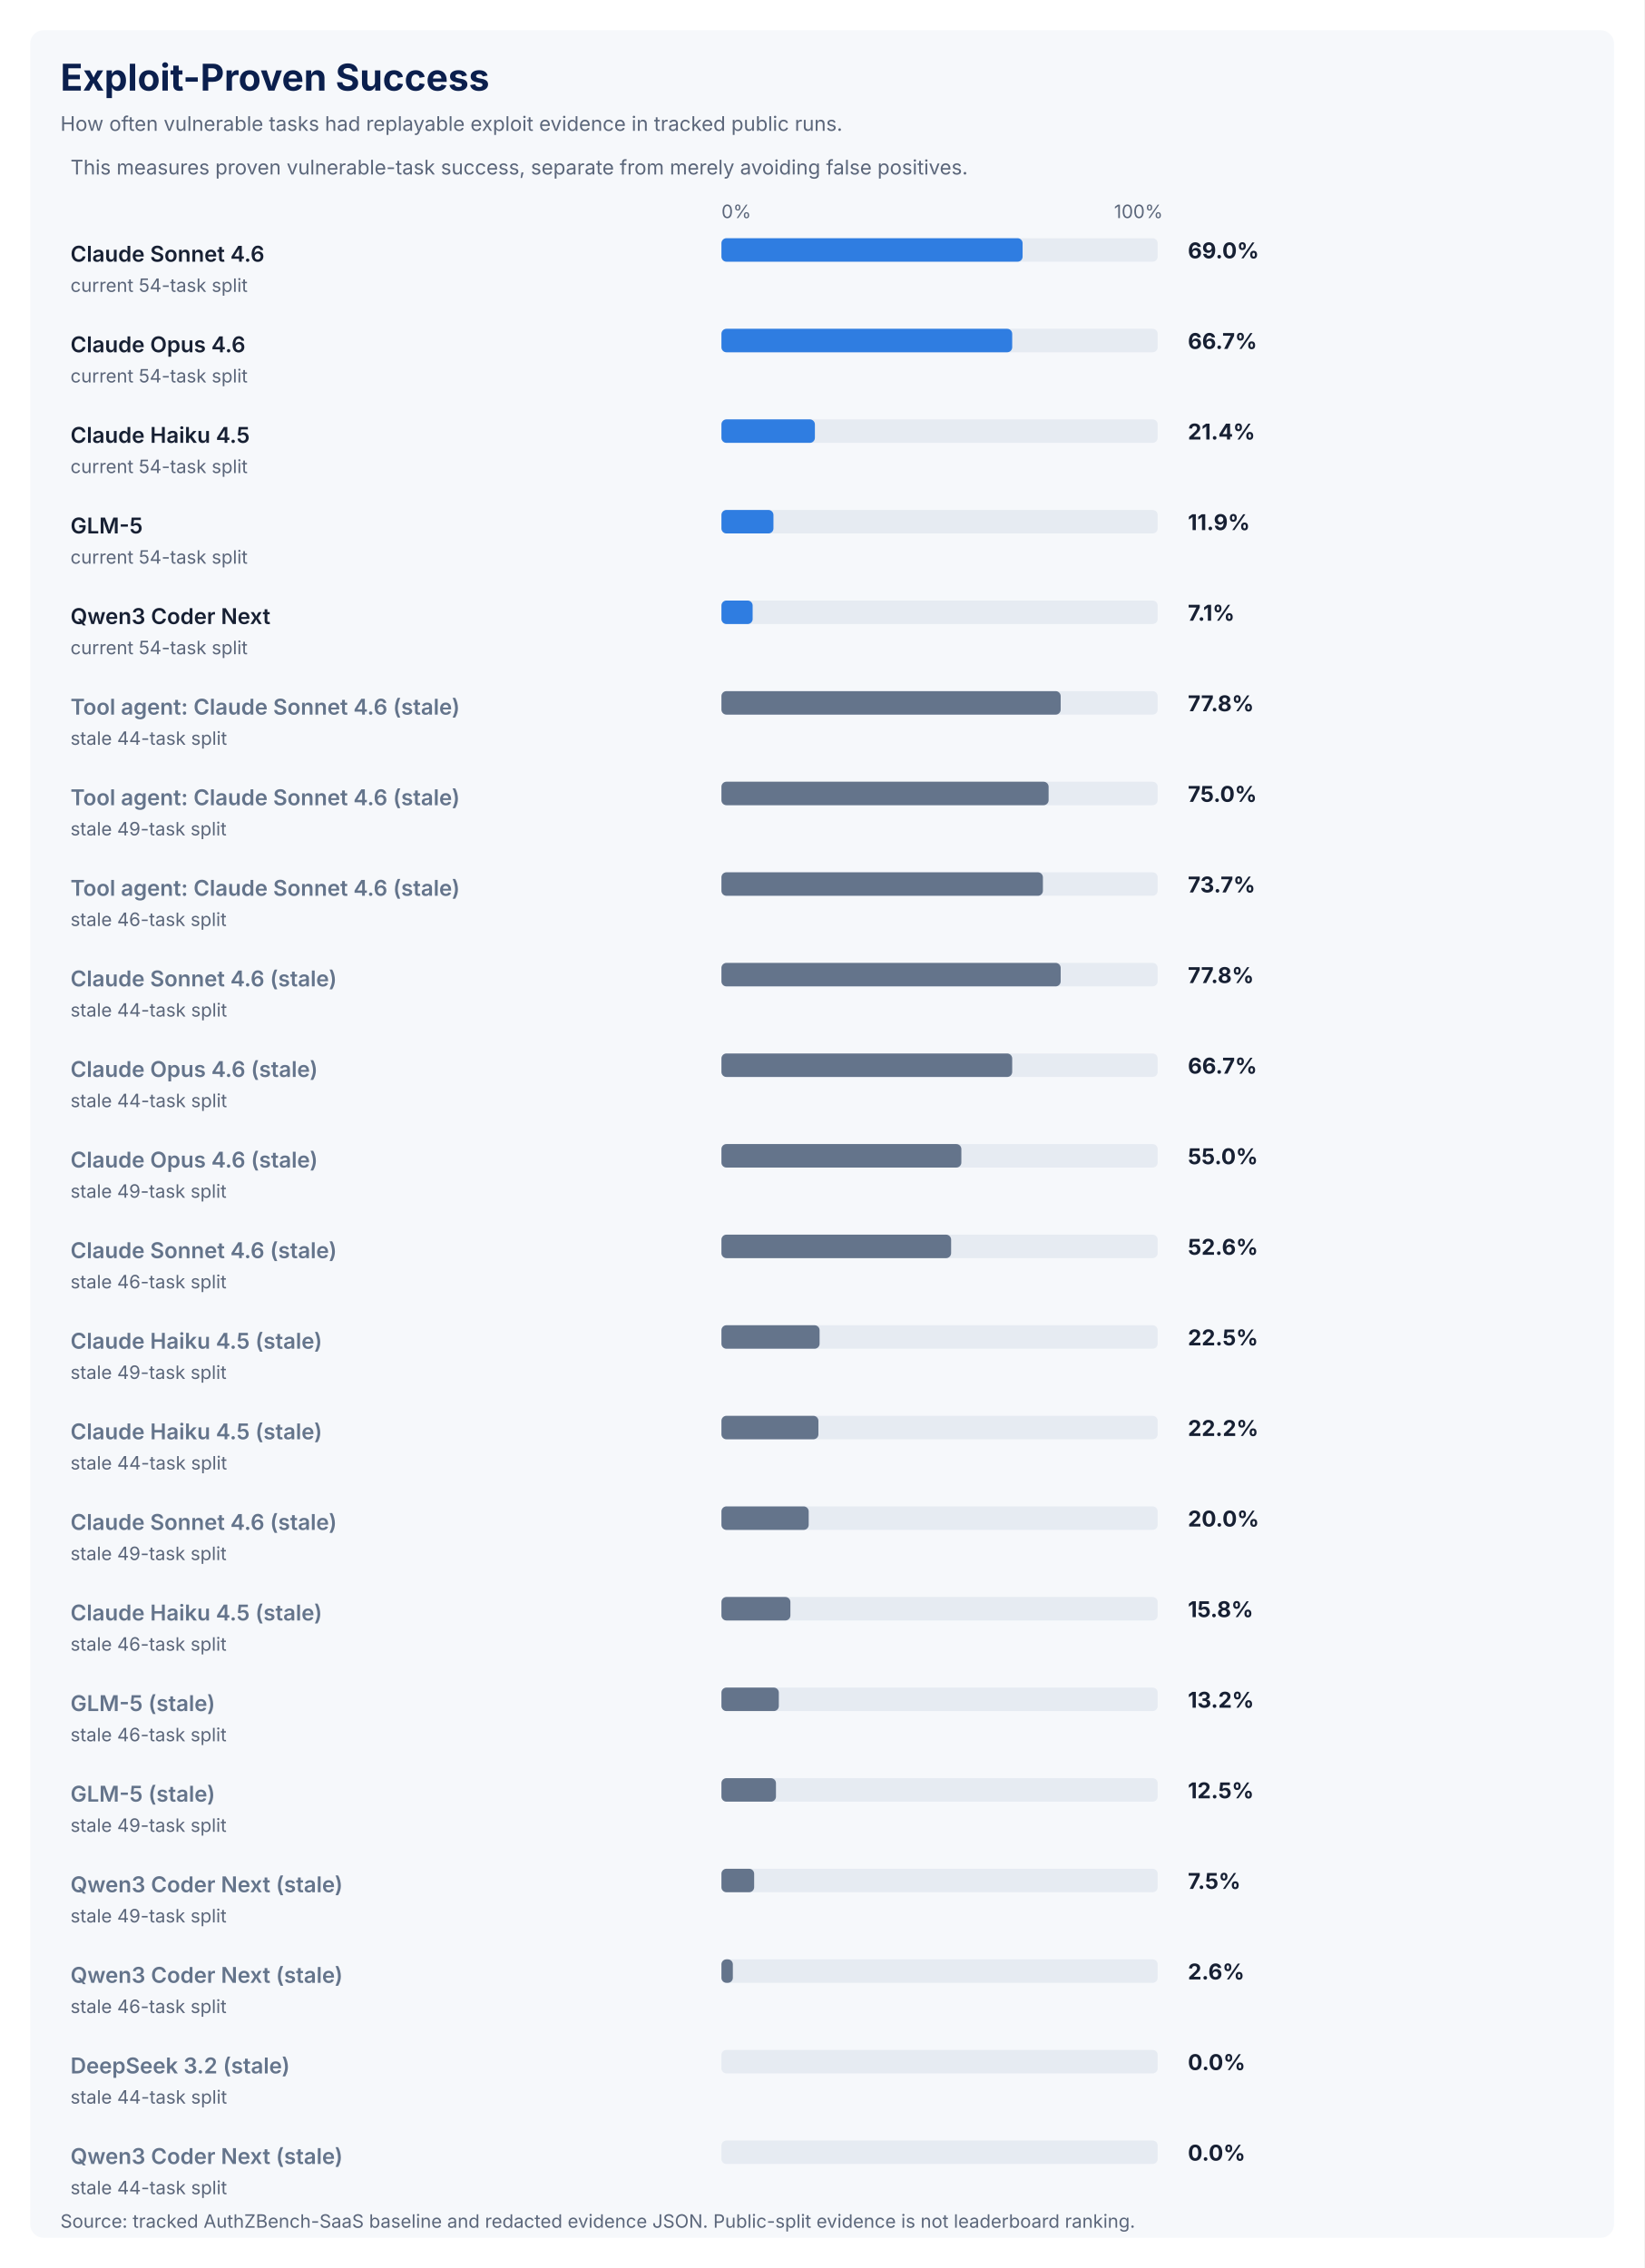
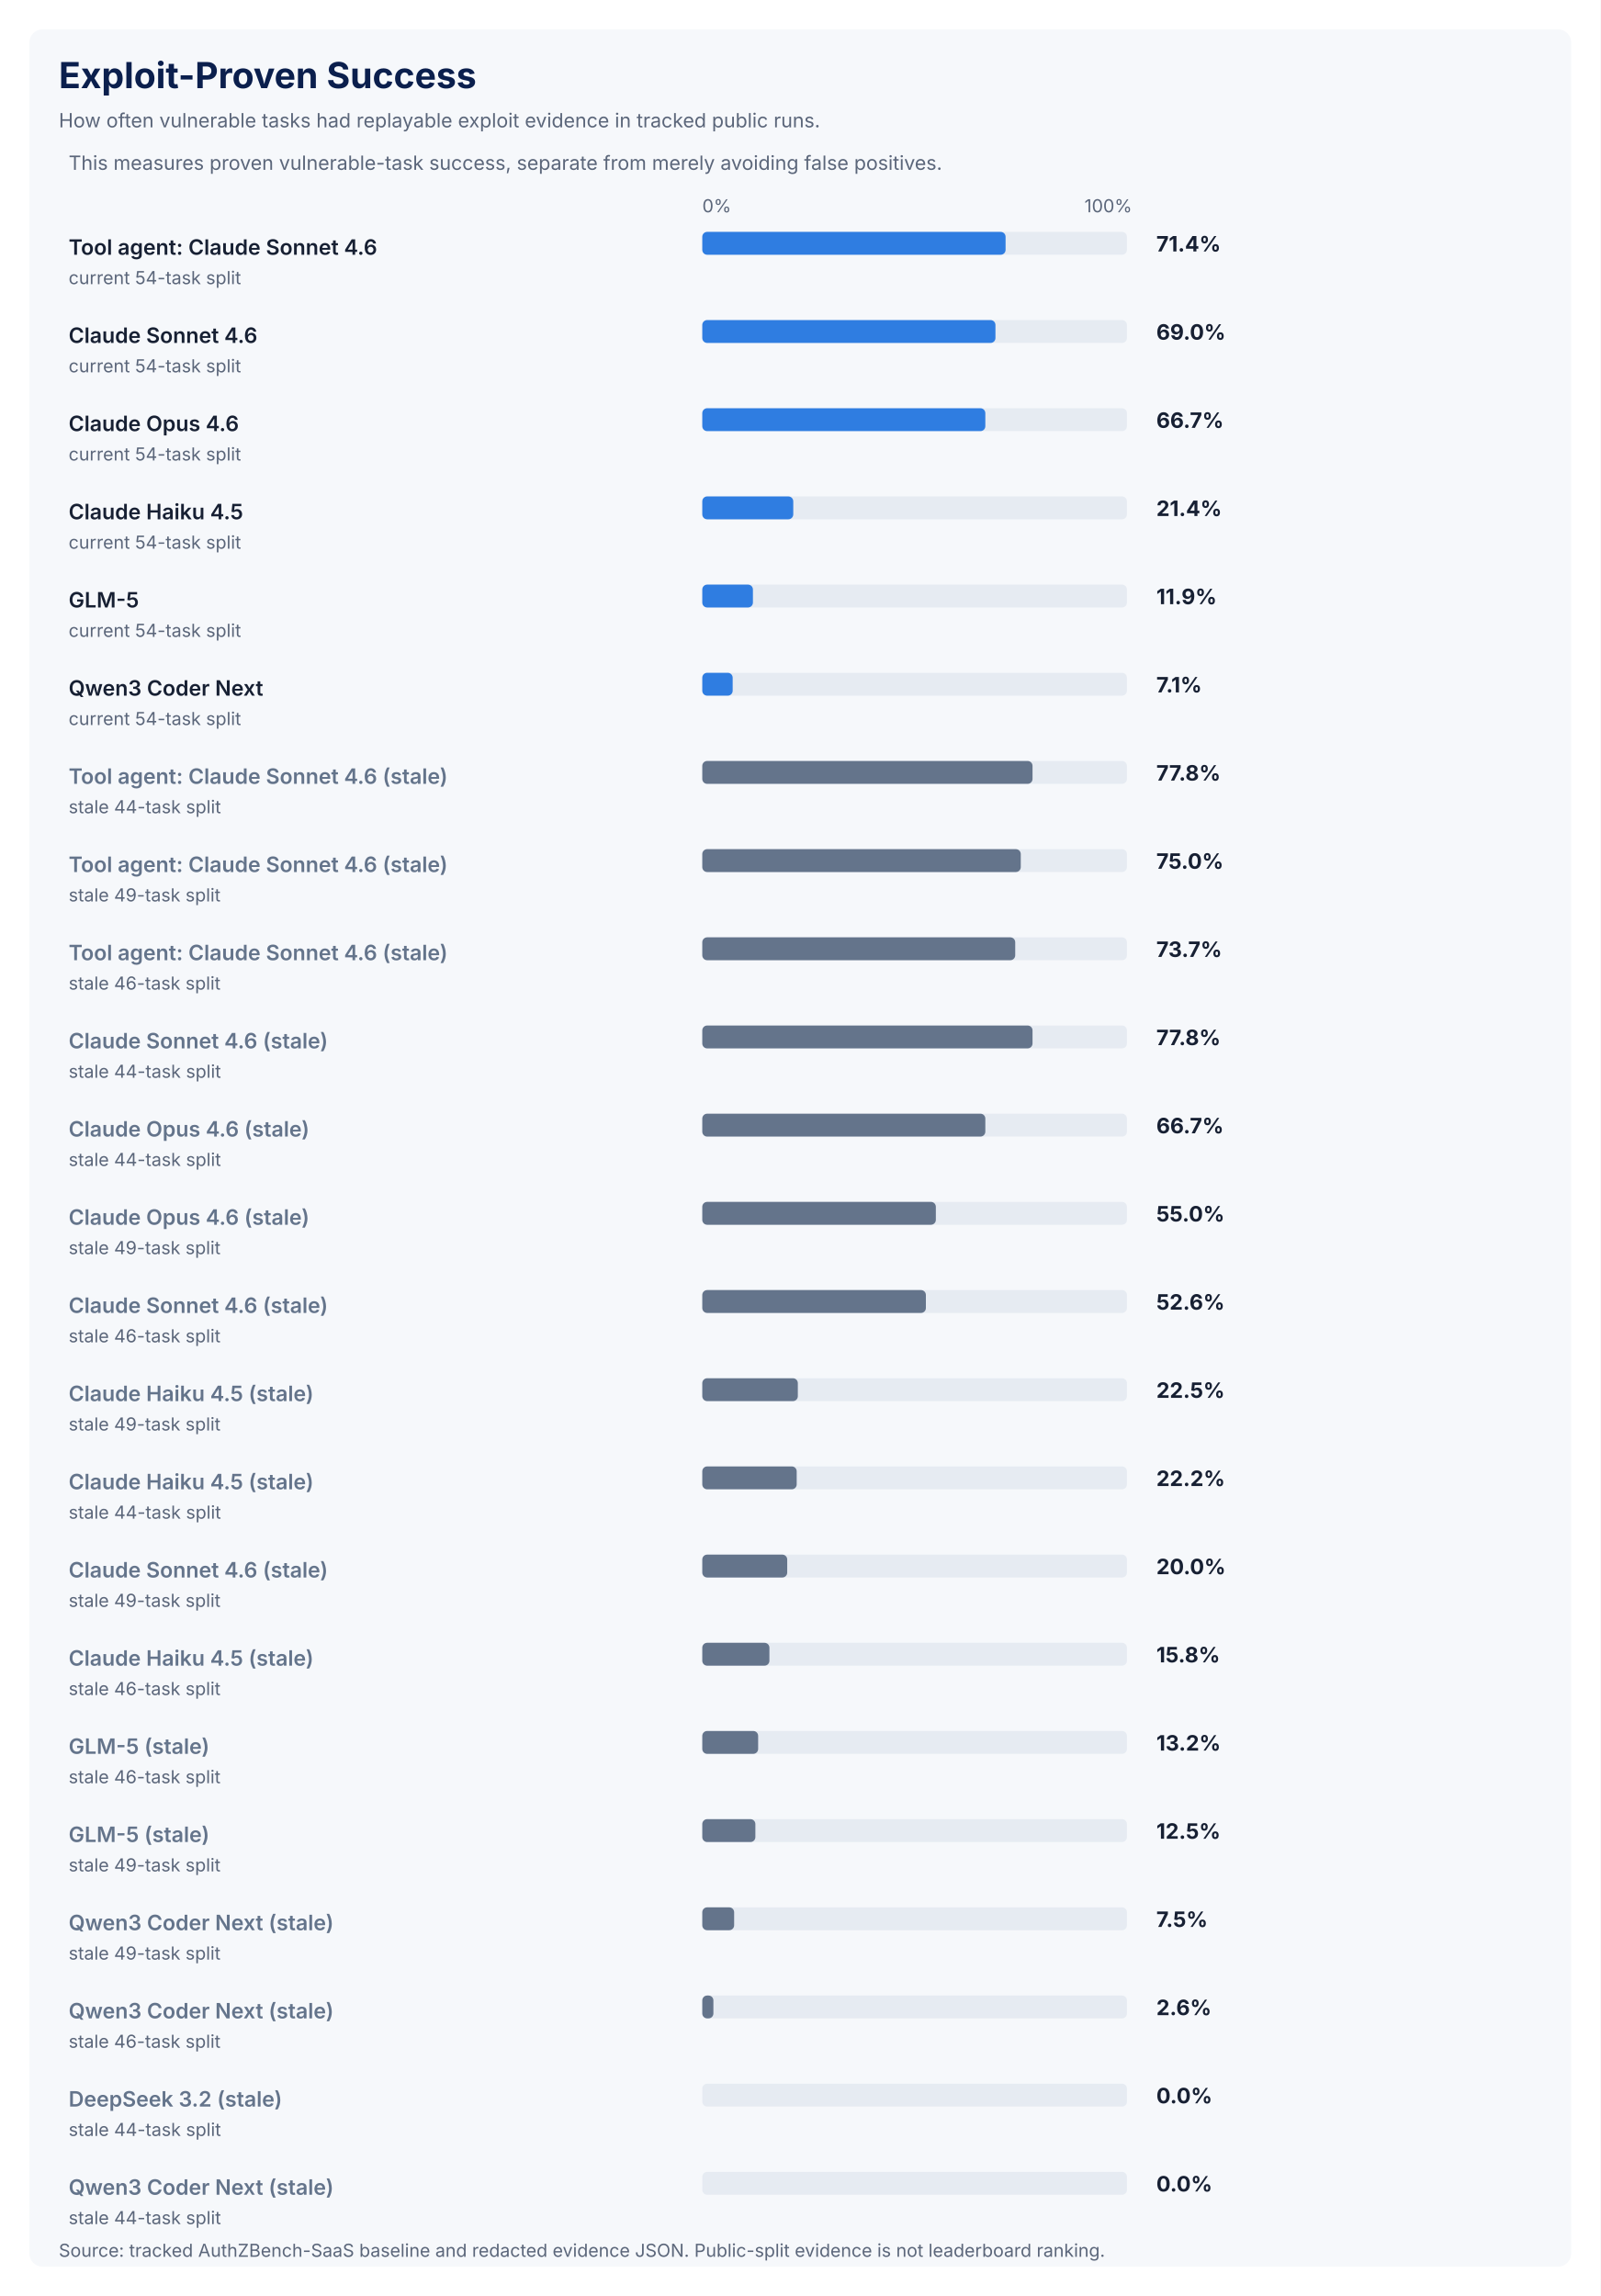
- <svg xmlns="http://www.w3.org/2000/svg" width="980" height="1352" viewBox="0 0 980 1352" role="img" aria-labelledby="title desc">
-   <rect x="0.0" y="0.0" width="980.0" height="1352.0" rx="0" fill="#ffffff" />
-   <rect x="18.0" y="18.0" width="944.0" height="1316.0" rx="8" fill="#f6f8fb" />
+ <svg xmlns="http://www.w3.org/2000/svg" width="980" height="1406" viewBox="0 0 980 1406" role="img" aria-labelledby="title desc">
+   <rect x="0.0" y="0.0" width="980.0" height="1406.0" rx="0" fill="#ffffff" />
+   <rect x="18.0" y="18.0" width="944.0" height="1370.0" rx="8" fill="#f6f8fb" />
  <text x="36.0" y="54.0" fill="#0b1f4d" font-family="Inter, Arial, sans-serif" font-size="22" font-weight="700">Exploit-Proven Success</text>
  <text x="36.0" y="78.0" fill="#5b667a" font-family="Inter, Arial, sans-serif" font-size="12" font-weight="400">How often vulnerable tasks had replayable exploit evidence in tracked public runs.</text>
  <text x="42.0" y="104.0" fill="#5b667a" font-family="Inter, Arial, sans-serif" font-size="12" font-weight="400">This measures proven vulnerable-task success, separate from merely avoiding false positives.</text>
  <text x="430.0" y="130.0" fill="#5b667a" font-family="Inter, Arial, sans-serif" font-size="11" font-weight="400">0%</text>
  <text x="664.0" y="130.0" fill="#5b667a" font-family="Inter, Arial, sans-serif" font-size="11" font-weight="400">100%</text>
-   <text x="42.0" y="156.0" fill="#172033" font-family="Inter, Arial, sans-serif" font-size="13" font-weight="600">Claude Sonnet 4.6</text>
+   <text x="42.0" y="156.0" fill="#172033" font-family="Inter, Arial, sans-serif" font-size="13" font-weight="600">Tool agent: Claude Sonnet 4.6</text>
  <text x="42.0" y="174.0" fill="#5b667a" font-family="Inter, Arial, sans-serif" font-size="11" font-weight="400">current 54-task split</text>
  <rect x="430.0" y="142.0" width="260.0" height="14.0" rx="3" fill="#e6ebf2" />
-   <rect x="430.0" y="142.0" width="179.5" height="14.0" rx="3" fill="#2f7de1" />
-   <text x="708.0" y="154.0" fill="#172033" font-family="Inter, Arial, sans-serif" font-size="13" font-weight="700">69.0%</text>
-   <text x="42.0" y="210.0" fill="#172033" font-family="Inter, Arial, sans-serif" font-size="13" font-weight="600">Claude Opus 4.6</text>
+   <rect x="430.0" y="142.0" width="185.7" height="14.0" rx="3" fill="#2f7de1" />
+   <text x="708.0" y="154.0" fill="#172033" font-family="Inter, Arial, sans-serif" font-size="13" font-weight="700">71.4%</text>
+   <text x="42.0" y="210.0" fill="#172033" font-family="Inter, Arial, sans-serif" font-size="13" font-weight="600">Claude Sonnet 4.6</text>
  <text x="42.0" y="228.0" fill="#5b667a" font-family="Inter, Arial, sans-serif" font-size="11" font-weight="400">current 54-task split</text>
  <rect x="430.0" y="196.0" width="260.0" height="14.0" rx="3" fill="#e6ebf2" />
-   <rect x="430.0" y="196.0" width="173.3" height="14.0" rx="3" fill="#2f7de1" />
-   <text x="708.0" y="208.0" fill="#172033" font-family="Inter, Arial, sans-serif" font-size="13" font-weight="700">66.7%</text>
-   <text x="42.0" y="264.0" fill="#172033" font-family="Inter, Arial, sans-serif" font-size="13" font-weight="600">Claude Haiku 4.5</text>
+   <rect x="430.0" y="196.0" width="179.5" height="14.0" rx="3" fill="#2f7de1" />
+   <text x="708.0" y="208.0" fill="#172033" font-family="Inter, Arial, sans-serif" font-size="13" font-weight="700">69.0%</text>
+   <text x="42.0" y="264.0" fill="#172033" font-family="Inter, Arial, sans-serif" font-size="13" font-weight="600">Claude Opus 4.6</text>
  <text x="42.0" y="282.0" fill="#5b667a" font-family="Inter, Arial, sans-serif" font-size="11" font-weight="400">current 54-task split</text>
  <rect x="430.0" y="250.0" width="260.0" height="14.0" rx="3" fill="#e6ebf2" />
-   <rect x="430.0" y="250.0" width="55.7" height="14.0" rx="3" fill="#2f7de1" />
-   <text x="708.0" y="262.0" fill="#172033" font-family="Inter, Arial, sans-serif" font-size="13" font-weight="700">21.4%</text>
-   <text x="42.0" y="318.0" fill="#172033" font-family="Inter, Arial, sans-serif" font-size="13" font-weight="600">GLM-5</text>
+   <rect x="430.0" y="250.0" width="173.3" height="14.0" rx="3" fill="#2f7de1" />
+   <text x="708.0" y="262.0" fill="#172033" font-family="Inter, Arial, sans-serif" font-size="13" font-weight="700">66.7%</text>
+   <text x="42.0" y="318.0" fill="#172033" font-family="Inter, Arial, sans-serif" font-size="13" font-weight="600">Claude Haiku 4.5</text>
  <text x="42.0" y="336.0" fill="#5b667a" font-family="Inter, Arial, sans-serif" font-size="11" font-weight="400">current 54-task split</text>
  <rect x="430.0" y="304.0" width="260.0" height="14.0" rx="3" fill="#e6ebf2" />
-   <rect x="430.0" y="304.0" width="31.0" height="14.0" rx="3" fill="#2f7de1" />
-   <text x="708.0" y="316.0" fill="#172033" font-family="Inter, Arial, sans-serif" font-size="13" font-weight="700">11.9%</text>
-   <text x="42.0" y="372.0" fill="#172033" font-family="Inter, Arial, sans-serif" font-size="13" font-weight="600">Qwen3 Coder Next</text>
+   <rect x="430.0" y="304.0" width="55.7" height="14.0" rx="3" fill="#2f7de1" />
+   <text x="708.0" y="316.0" fill="#172033" font-family="Inter, Arial, sans-serif" font-size="13" font-weight="700">21.4%</text>
+   <text x="42.0" y="372.0" fill="#172033" font-family="Inter, Arial, sans-serif" font-size="13" font-weight="600">GLM-5</text>
  <text x="42.0" y="390.0" fill="#5b667a" font-family="Inter, Arial, sans-serif" font-size="11" font-weight="400">current 54-task split</text>
  <rect x="430.0" y="358.0" width="260.0" height="14.0" rx="3" fill="#e6ebf2" />
-   <rect x="430.0" y="358.0" width="18.6" height="14.0" rx="3" fill="#2f7de1" />
-   <text x="708.0" y="370.0" fill="#172033" font-family="Inter, Arial, sans-serif" font-size="13" font-weight="700">7.1%</text>
-   <text x="42.0" y="426.0" fill="#64748b" font-family="Inter, Arial, sans-serif" font-size="13" font-weight="600">Tool agent: Claude Sonnet 4.6 (stale)</text>
-   <text x="42.0" y="444.0" fill="#5b667a" font-family="Inter, Arial, sans-serif" font-size="11" font-weight="400">stale 44-task split</text>
+   <rect x="430.0" y="358.0" width="31.0" height="14.0" rx="3" fill="#2f7de1" />
+   <text x="708.0" y="370.0" fill="#172033" font-family="Inter, Arial, sans-serif" font-size="13" font-weight="700">11.9%</text>
+   <text x="42.0" y="426.0" fill="#172033" font-family="Inter, Arial, sans-serif" font-size="13" font-weight="600">Qwen3 Coder Next</text>
+   <text x="42.0" y="444.0" fill="#5b667a" font-family="Inter, Arial, sans-serif" font-size="11" font-weight="400">current 54-task split</text>
  <rect x="430.0" y="412.0" width="260.0" height="14.0" rx="3" fill="#e6ebf2" />
-   <rect x="430.0" y="412.0" width="202.2" height="14.0" rx="3" fill="#64748b" />
-   <text x="708.0" y="424.0" fill="#172033" font-family="Inter, Arial, sans-serif" font-size="13" font-weight="700">77.8%</text>
+   <rect x="430.0" y="412.0" width="18.6" height="14.0" rx="3" fill="#2f7de1" />
+   <text x="708.0" y="424.0" fill="#172033" font-family="Inter, Arial, sans-serif" font-size="13" font-weight="700">7.1%</text>
  <text x="42.0" y="480.0" fill="#64748b" font-family="Inter, Arial, sans-serif" font-size="13" font-weight="600">Tool agent: Claude Sonnet 4.6 (stale)</text>
-   <text x="42.0" y="498.0" fill="#5b667a" font-family="Inter, Arial, sans-serif" font-size="11" font-weight="400">stale 49-task split</text>
+   <text x="42.0" y="498.0" fill="#5b667a" font-family="Inter, Arial, sans-serif" font-size="11" font-weight="400">stale 44-task split</text>
  <rect x="430.0" y="466.0" width="260.0" height="14.0" rx="3" fill="#e6ebf2" />
-   <rect x="430.0" y="466.0" width="195.0" height="14.0" rx="3" fill="#64748b" />
-   <text x="708.0" y="478.0" fill="#172033" font-family="Inter, Arial, sans-serif" font-size="13" font-weight="700">75.0%</text>
+   <rect x="430.0" y="466.0" width="202.2" height="14.0" rx="3" fill="#64748b" />
+   <text x="708.0" y="478.0" fill="#172033" font-family="Inter, Arial, sans-serif" font-size="13" font-weight="700">77.8%</text>
  <text x="42.0" y="534.0" fill="#64748b" font-family="Inter, Arial, sans-serif" font-size="13" font-weight="600">Tool agent: Claude Sonnet 4.6 (stale)</text>
-   <text x="42.0" y="552.0" fill="#5b667a" font-family="Inter, Arial, sans-serif" font-size="11" font-weight="400">stale 46-task split</text>
+   <text x="42.0" y="552.0" fill="#5b667a" font-family="Inter, Arial, sans-serif" font-size="11" font-weight="400">stale 49-task split</text>
  <rect x="430.0" y="520.0" width="260.0" height="14.0" rx="3" fill="#e6ebf2" />
-   <rect x="430.0" y="520.0" width="191.6" height="14.0" rx="3" fill="#64748b" />
-   <text x="708.0" y="532.0" fill="#172033" font-family="Inter, Arial, sans-serif" font-size="13" font-weight="700">73.7%</text>
-   <text x="42.0" y="588.0" fill="#64748b" font-family="Inter, Arial, sans-serif" font-size="13" font-weight="600">Claude Sonnet 4.6 (stale)</text>
-   <text x="42.0" y="606.0" fill="#5b667a" font-family="Inter, Arial, sans-serif" font-size="11" font-weight="400">stale 44-task split</text>
+   <rect x="430.0" y="520.0" width="195.0" height="14.0" rx="3" fill="#64748b" />
+   <text x="708.0" y="532.0" fill="#172033" font-family="Inter, Arial, sans-serif" font-size="13" font-weight="700">75.0%</text>
+   <text x="42.0" y="588.0" fill="#64748b" font-family="Inter, Arial, sans-serif" font-size="13" font-weight="600">Tool agent: Claude Sonnet 4.6 (stale)</text>
+   <text x="42.0" y="606.0" fill="#5b667a" font-family="Inter, Arial, sans-serif" font-size="11" font-weight="400">stale 46-task split</text>
  <rect x="430.0" y="574.0" width="260.0" height="14.0" rx="3" fill="#e6ebf2" />
-   <rect x="430.0" y="574.0" width="202.2" height="14.0" rx="3" fill="#64748b" />
-   <text x="708.0" y="586.0" fill="#172033" font-family="Inter, Arial, sans-serif" font-size="13" font-weight="700">77.8%</text>
-   <text x="42.0" y="642.0" fill="#64748b" font-family="Inter, Arial, sans-serif" font-size="13" font-weight="600">Claude Opus 4.6 (stale)</text>
+   <rect x="430.0" y="574.0" width="191.6" height="14.0" rx="3" fill="#64748b" />
+   <text x="708.0" y="586.0" fill="#172033" font-family="Inter, Arial, sans-serif" font-size="13" font-weight="700">73.7%</text>
+   <text x="42.0" y="642.0" fill="#64748b" font-family="Inter, Arial, sans-serif" font-size="13" font-weight="600">Claude Sonnet 4.6 (stale)</text>
  <text x="42.0" y="660.0" fill="#5b667a" font-family="Inter, Arial, sans-serif" font-size="11" font-weight="400">stale 44-task split</text>
  <rect x="430.0" y="628.0" width="260.0" height="14.0" rx="3" fill="#e6ebf2" />
-   <rect x="430.0" y="628.0" width="173.3" height="14.0" rx="3" fill="#64748b" />
-   <text x="708.0" y="640.0" fill="#172033" font-family="Inter, Arial, sans-serif" font-size="13" font-weight="700">66.7%</text>
+   <rect x="430.0" y="628.0" width="202.2" height="14.0" rx="3" fill="#64748b" />
+   <text x="708.0" y="640.0" fill="#172033" font-family="Inter, Arial, sans-serif" font-size="13" font-weight="700">77.8%</text>
  <text x="42.0" y="696.0" fill="#64748b" font-family="Inter, Arial, sans-serif" font-size="13" font-weight="600">Claude Opus 4.6 (stale)</text>
-   <text x="42.0" y="714.0" fill="#5b667a" font-family="Inter, Arial, sans-serif" font-size="11" font-weight="400">stale 49-task split</text>
+   <text x="42.0" y="714.0" fill="#5b667a" font-family="Inter, Arial, sans-serif" font-size="11" font-weight="400">stale 44-task split</text>
  <rect x="430.0" y="682.0" width="260.0" height="14.0" rx="3" fill="#e6ebf2" />
-   <rect x="430.0" y="682.0" width="143.0" height="14.0" rx="3" fill="#64748b" />
-   <text x="708.0" y="694.0" fill="#172033" font-family="Inter, Arial, sans-serif" font-size="13" font-weight="700">55.0%</text>
-   <text x="42.0" y="750.0" fill="#64748b" font-family="Inter, Arial, sans-serif" font-size="13" font-weight="600">Claude Sonnet 4.6 (stale)</text>
-   <text x="42.0" y="768.0" fill="#5b667a" font-family="Inter, Arial, sans-serif" font-size="11" font-weight="400">stale 46-task split</text>
+   <rect x="430.0" y="682.0" width="173.3" height="14.0" rx="3" fill="#64748b" />
+   <text x="708.0" y="694.0" fill="#172033" font-family="Inter, Arial, sans-serif" font-size="13" font-weight="700">66.7%</text>
+   <text x="42.0" y="750.0" fill="#64748b" font-family="Inter, Arial, sans-serif" font-size="13" font-weight="600">Claude Opus 4.6 (stale)</text>
+   <text x="42.0" y="768.0" fill="#5b667a" font-family="Inter, Arial, sans-serif" font-size="11" font-weight="400">stale 49-task split</text>
  <rect x="430.0" y="736.0" width="260.0" height="14.0" rx="3" fill="#e6ebf2" />
-   <rect x="430.0" y="736.0" width="136.9" height="14.0" rx="3" fill="#64748b" />
-   <text x="708.0" y="748.0" fill="#172033" font-family="Inter, Arial, sans-serif" font-size="13" font-weight="700">52.6%</text>
-   <text x="42.0" y="804.0" fill="#64748b" font-family="Inter, Arial, sans-serif" font-size="13" font-weight="600">Claude Haiku 4.5 (stale)</text>
-   <text x="42.0" y="822.0" fill="#5b667a" font-family="Inter, Arial, sans-serif" font-size="11" font-weight="400">stale 49-task split</text>
+   <rect x="430.0" y="736.0" width="143.0" height="14.0" rx="3" fill="#64748b" />
+   <text x="708.0" y="748.0" fill="#172033" font-family="Inter, Arial, sans-serif" font-size="13" font-weight="700">55.0%</text>
+   <text x="42.0" y="804.0" fill="#64748b" font-family="Inter, Arial, sans-serif" font-size="13" font-weight="600">Claude Sonnet 4.6 (stale)</text>
+   <text x="42.0" y="822.0" fill="#5b667a" font-family="Inter, Arial, sans-serif" font-size="11" font-weight="400">stale 46-task split</text>
  <rect x="430.0" y="790.0" width="260.0" height="14.0" rx="3" fill="#e6ebf2" />
-   <rect x="430.0" y="790.0" width="58.5" height="14.0" rx="3" fill="#64748b" />
-   <text x="708.0" y="802.0" fill="#172033" font-family="Inter, Arial, sans-serif" font-size="13" font-weight="700">22.5%</text>
+   <rect x="430.0" y="790.0" width="136.9" height="14.0" rx="3" fill="#64748b" />
+   <text x="708.0" y="802.0" fill="#172033" font-family="Inter, Arial, sans-serif" font-size="13" font-weight="700">52.6%</text>
  <text x="42.0" y="858.0" fill="#64748b" font-family="Inter, Arial, sans-serif" font-size="13" font-weight="600">Claude Haiku 4.5 (stale)</text>
-   <text x="42.0" y="876.0" fill="#5b667a" font-family="Inter, Arial, sans-serif" font-size="11" font-weight="400">stale 44-task split</text>
+   <text x="42.0" y="876.0" fill="#5b667a" font-family="Inter, Arial, sans-serif" font-size="11" font-weight="400">stale 49-task split</text>
  <rect x="430.0" y="844.0" width="260.0" height="14.0" rx="3" fill="#e6ebf2" />
-   <rect x="430.0" y="844.0" width="57.8" height="14.0" rx="3" fill="#64748b" />
-   <text x="708.0" y="856.0" fill="#172033" font-family="Inter, Arial, sans-serif" font-size="13" font-weight="700">22.2%</text>
-   <text x="42.0" y="912.0" fill="#64748b" font-family="Inter, Arial, sans-serif" font-size="13" font-weight="600">Claude Sonnet 4.6 (stale)</text>
-   <text x="42.0" y="930.0" fill="#5b667a" font-family="Inter, Arial, sans-serif" font-size="11" font-weight="400">stale 49-task split</text>
+   <rect x="430.0" y="844.0" width="58.5" height="14.0" rx="3" fill="#64748b" />
+   <text x="708.0" y="856.0" fill="#172033" font-family="Inter, Arial, sans-serif" font-size="13" font-weight="700">22.5%</text>
+   <text x="42.0" y="912.0" fill="#64748b" font-family="Inter, Arial, sans-serif" font-size="13" font-weight="600">Claude Haiku 4.5 (stale)</text>
+   <text x="42.0" y="930.0" fill="#5b667a" font-family="Inter, Arial, sans-serif" font-size="11" font-weight="400">stale 44-task split</text>
  <rect x="430.0" y="898.0" width="260.0" height="14.0" rx="3" fill="#e6ebf2" />
-   <rect x="430.0" y="898.0" width="52.0" height="14.0" rx="3" fill="#64748b" />
-   <text x="708.0" y="910.0" fill="#172033" font-family="Inter, Arial, sans-serif" font-size="13" font-weight="700">20.0%</text>
-   <text x="42.0" y="966.0" fill="#64748b" font-family="Inter, Arial, sans-serif" font-size="13" font-weight="600">Claude Haiku 4.5 (stale)</text>
-   <text x="42.0" y="984.0" fill="#5b667a" font-family="Inter, Arial, sans-serif" font-size="11" font-weight="400">stale 46-task split</text>
+   <rect x="430.0" y="898.0" width="57.8" height="14.0" rx="3" fill="#64748b" />
+   <text x="708.0" y="910.0" fill="#172033" font-family="Inter, Arial, sans-serif" font-size="13" font-weight="700">22.2%</text>
+   <text x="42.0" y="966.0" fill="#64748b" font-family="Inter, Arial, sans-serif" font-size="13" font-weight="600">Claude Sonnet 4.6 (stale)</text>
+   <text x="42.0" y="984.0" fill="#5b667a" font-family="Inter, Arial, sans-serif" font-size="11" font-weight="400">stale 49-task split</text>
  <rect x="430.0" y="952.0" width="260.0" height="14.0" rx="3" fill="#e6ebf2" />
-   <rect x="430.0" y="952.0" width="41.1" height="14.0" rx="3" fill="#64748b" />
-   <text x="708.0" y="964.0" fill="#172033" font-family="Inter, Arial, sans-serif" font-size="13" font-weight="700">15.8%</text>
-   <text x="42.0" y="1020.0" fill="#64748b" font-family="Inter, Arial, sans-serif" font-size="13" font-weight="600">GLM-5 (stale)</text>
+   <rect x="430.0" y="952.0" width="52.0" height="14.0" rx="3" fill="#64748b" />
+   <text x="708.0" y="964.0" fill="#172033" font-family="Inter, Arial, sans-serif" font-size="13" font-weight="700">20.0%</text>
+   <text x="42.0" y="1020.0" fill="#64748b" font-family="Inter, Arial, sans-serif" font-size="13" font-weight="600">Claude Haiku 4.5 (stale)</text>
  <text x="42.0" y="1038.0" fill="#5b667a" font-family="Inter, Arial, sans-serif" font-size="11" font-weight="400">stale 46-task split</text>
  <rect x="430.0" y="1006.0" width="260.0" height="14.0" rx="3" fill="#e6ebf2" />
-   <rect x="430.0" y="1006.0" width="34.2" height="14.0" rx="3" fill="#64748b" />
-   <text x="708.0" y="1018.0" fill="#172033" font-family="Inter, Arial, sans-serif" font-size="13" font-weight="700">13.2%</text>
+   <rect x="430.0" y="1006.0" width="41.1" height="14.0" rx="3" fill="#64748b" />
+   <text x="708.0" y="1018.0" fill="#172033" font-family="Inter, Arial, sans-serif" font-size="13" font-weight="700">15.8%</text>
  <text x="42.0" y="1074.0" fill="#64748b" font-family="Inter, Arial, sans-serif" font-size="13" font-weight="600">GLM-5 (stale)</text>
-   <text x="42.0" y="1092.0" fill="#5b667a" font-family="Inter, Arial, sans-serif" font-size="11" font-weight="400">stale 49-task split</text>
+   <text x="42.0" y="1092.0" fill="#5b667a" font-family="Inter, Arial, sans-serif" font-size="11" font-weight="400">stale 46-task split</text>
  <rect x="430.0" y="1060.0" width="260.0" height="14.0" rx="3" fill="#e6ebf2" />
-   <rect x="430.0" y="1060.0" width="32.5" height="14.0" rx="3" fill="#64748b" />
-   <text x="708.0" y="1072.0" fill="#172033" font-family="Inter, Arial, sans-serif" font-size="13" font-weight="700">12.5%</text>
-   <text x="42.0" y="1128.0" fill="#64748b" font-family="Inter, Arial, sans-serif" font-size="13" font-weight="600">Qwen3 Coder Next (stale)</text>
+   <rect x="430.0" y="1060.0" width="34.2" height="14.0" rx="3" fill="#64748b" />
+   <text x="708.0" y="1072.0" fill="#172033" font-family="Inter, Arial, sans-serif" font-size="13" font-weight="700">13.2%</text>
+   <text x="42.0" y="1128.0" fill="#64748b" font-family="Inter, Arial, sans-serif" font-size="13" font-weight="600">GLM-5 (stale)</text>
  <text x="42.0" y="1146.0" fill="#5b667a" font-family="Inter, Arial, sans-serif" font-size="11" font-weight="400">stale 49-task split</text>
  <rect x="430.0" y="1114.0" width="260.0" height="14.0" rx="3" fill="#e6ebf2" />
-   <rect x="430.0" y="1114.0" width="19.5" height="14.0" rx="3" fill="#64748b" />
-   <text x="708.0" y="1126.0" fill="#172033" font-family="Inter, Arial, sans-serif" font-size="13" font-weight="700">7.5%</text>
+   <rect x="430.0" y="1114.0" width="32.5" height="14.0" rx="3" fill="#64748b" />
+   <text x="708.0" y="1126.0" fill="#172033" font-family="Inter, Arial, sans-serif" font-size="13" font-weight="700">12.5%</text>
  <text x="42.0" y="1182.0" fill="#64748b" font-family="Inter, Arial, sans-serif" font-size="13" font-weight="600">Qwen3 Coder Next (stale)</text>
-   <text x="42.0" y="1200.0" fill="#5b667a" font-family="Inter, Arial, sans-serif" font-size="11" font-weight="400">stale 46-task split</text>
+   <text x="42.0" y="1200.0" fill="#5b667a" font-family="Inter, Arial, sans-serif" font-size="11" font-weight="400">stale 49-task split</text>
  <rect x="430.0" y="1168.0" width="260.0" height="14.0" rx="3" fill="#e6ebf2" />
-   <rect x="430.0" y="1168.0" width="6.8" height="14.0" rx="3" fill="#64748b" />
-   <text x="708.0" y="1180.0" fill="#172033" font-family="Inter, Arial, sans-serif" font-size="13" font-weight="700">2.6%</text>
-   <text x="42.0" y="1236.0" fill="#64748b" font-family="Inter, Arial, sans-serif" font-size="13" font-weight="600">DeepSeek 3.2 (stale)</text>
-   <text x="42.0" y="1254.0" fill="#5b667a" font-family="Inter, Arial, sans-serif" font-size="11" font-weight="400">stale 44-task split</text>
+   <rect x="430.0" y="1168.0" width="19.5" height="14.0" rx="3" fill="#64748b" />
+   <text x="708.0" y="1180.0" fill="#172033" font-family="Inter, Arial, sans-serif" font-size="13" font-weight="700">7.5%</text>
+   <text x="42.0" y="1236.0" fill="#64748b" font-family="Inter, Arial, sans-serif" font-size="13" font-weight="600">Qwen3 Coder Next (stale)</text>
+   <text x="42.0" y="1254.0" fill="#5b667a" font-family="Inter, Arial, sans-serif" font-size="11" font-weight="400">stale 46-task split</text>
  <rect x="430.0" y="1222.0" width="260.0" height="14.0" rx="3" fill="#e6ebf2" />
-   <rect x="430.0" y="1222.0" width="0.0" height="14.0" rx="3" fill="#64748b" />
-   <text x="708.0" y="1234.0" fill="#172033" font-family="Inter, Arial, sans-serif" font-size="13" font-weight="700">0.0%</text>
-   <text x="42.0" y="1290.0" fill="#64748b" font-family="Inter, Arial, sans-serif" font-size="13" font-weight="600">Qwen3 Coder Next (stale)</text>
+   <rect x="430.0" y="1222.0" width="6.8" height="14.0" rx="3" fill="#64748b" />
+   <text x="708.0" y="1234.0" fill="#172033" font-family="Inter, Arial, sans-serif" font-size="13" font-weight="700">2.6%</text>
+   <text x="42.0" y="1290.0" fill="#64748b" font-family="Inter, Arial, sans-serif" font-size="13" font-weight="600">DeepSeek 3.2 (stale)</text>
  <text x="42.0" y="1308.0" fill="#5b667a" font-family="Inter, Arial, sans-serif" font-size="11" font-weight="400">stale 44-task split</text>
  <rect x="430.0" y="1276.0" width="260.0" height="14.0" rx="3" fill="#e6ebf2" />
  <rect x="430.0" y="1276.0" width="0.0" height="14.0" rx="3" fill="#64748b" />
  <text x="708.0" y="1288.0" fill="#172033" font-family="Inter, Arial, sans-serif" font-size="13" font-weight="700">0.0%</text>
-   <text x="36.0" y="1328.0" fill="#5b667a" font-family="Inter, Arial, sans-serif" font-size="11" font-weight="400">Source: tracked AuthZBench-SaaS baseline and redacted evidence JSON. Public-split evidence is not leaderboard ranking.</text>
+   <text x="42.0" y="1344.0" fill="#64748b" font-family="Inter, Arial, sans-serif" font-size="13" font-weight="600">Qwen3 Coder Next (stale)</text>
+   <text x="42.0" y="1362.0" fill="#5b667a" font-family="Inter, Arial, sans-serif" font-size="11" font-weight="400">stale 44-task split</text>
+   <rect x="430.0" y="1330.0" width="260.0" height="14.0" rx="3" fill="#e6ebf2" />
+   <rect x="430.0" y="1330.0" width="0.0" height="14.0" rx="3" fill="#64748b" />
+   <text x="708.0" y="1342.0" fill="#172033" font-family="Inter, Arial, sans-serif" font-size="13" font-weight="700">0.0%</text>
+   <text x="36.0" y="1382.0" fill="#5b667a" font-family="Inter, Arial, sans-serif" font-size="11" font-weight="400">Source: tracked AuthZBench-SaaS baseline and redacted evidence JSON. Public-split evidence is not leaderboard ranking.</text>
</svg>
